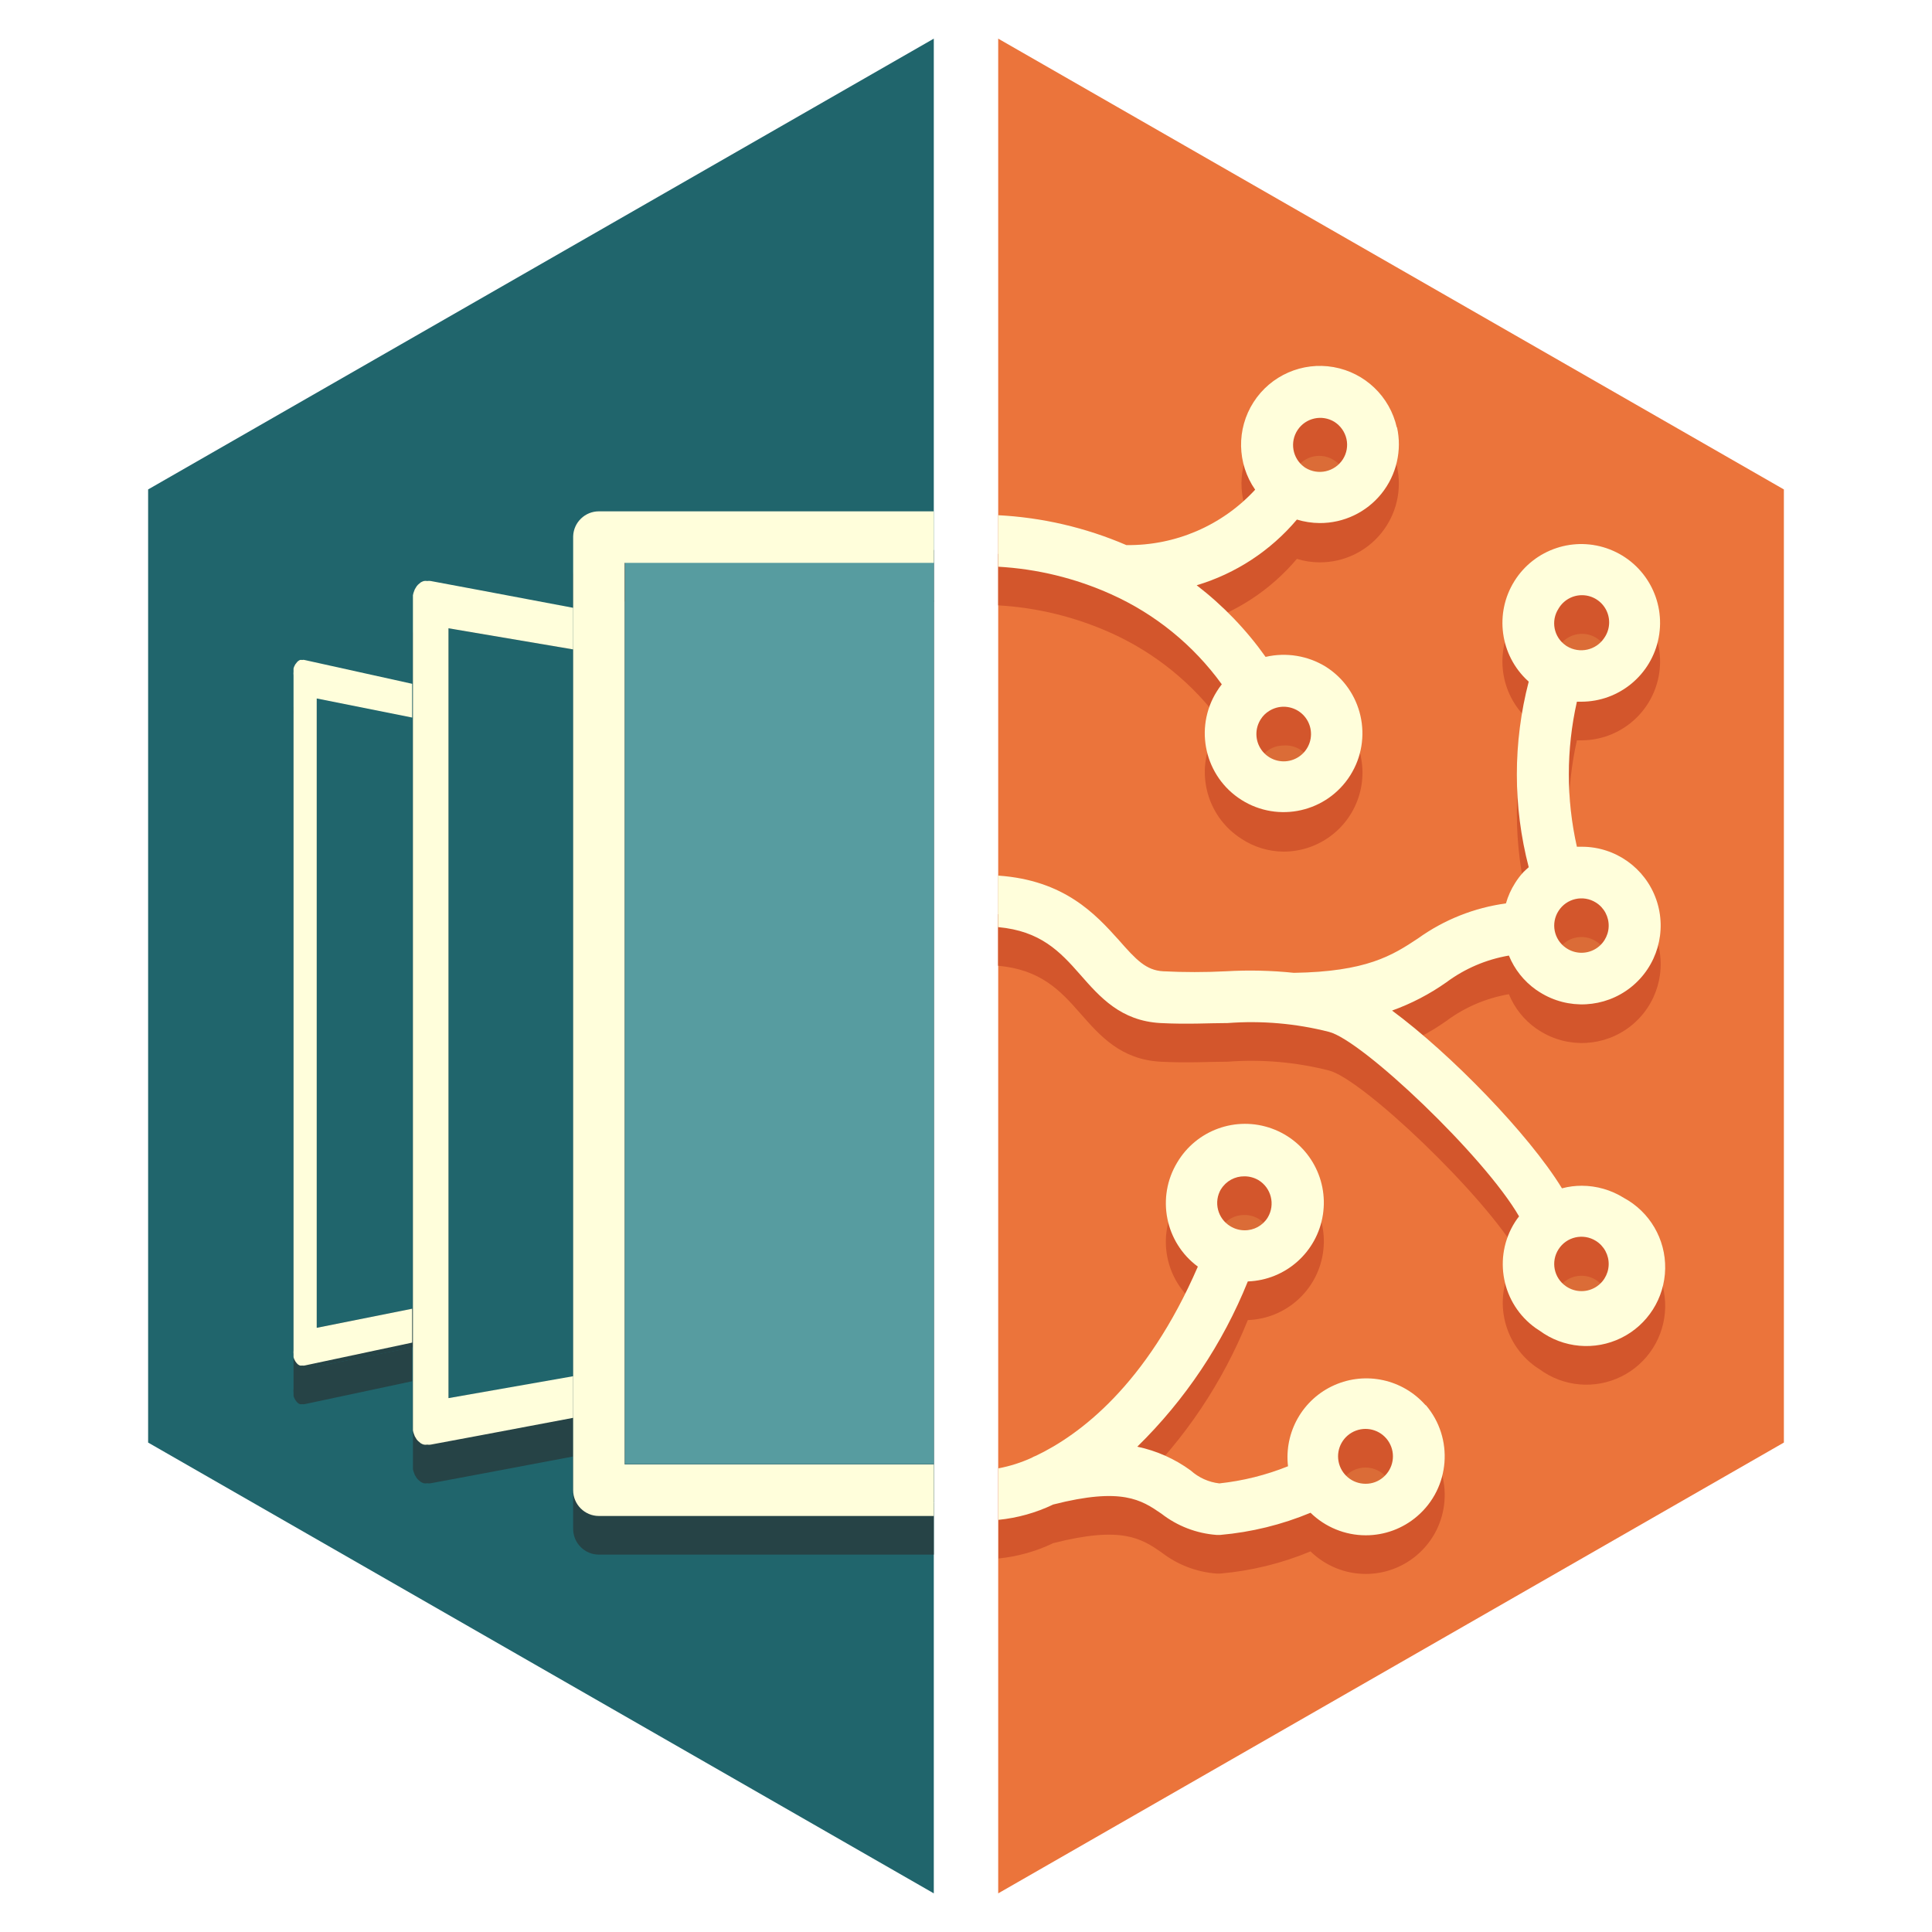
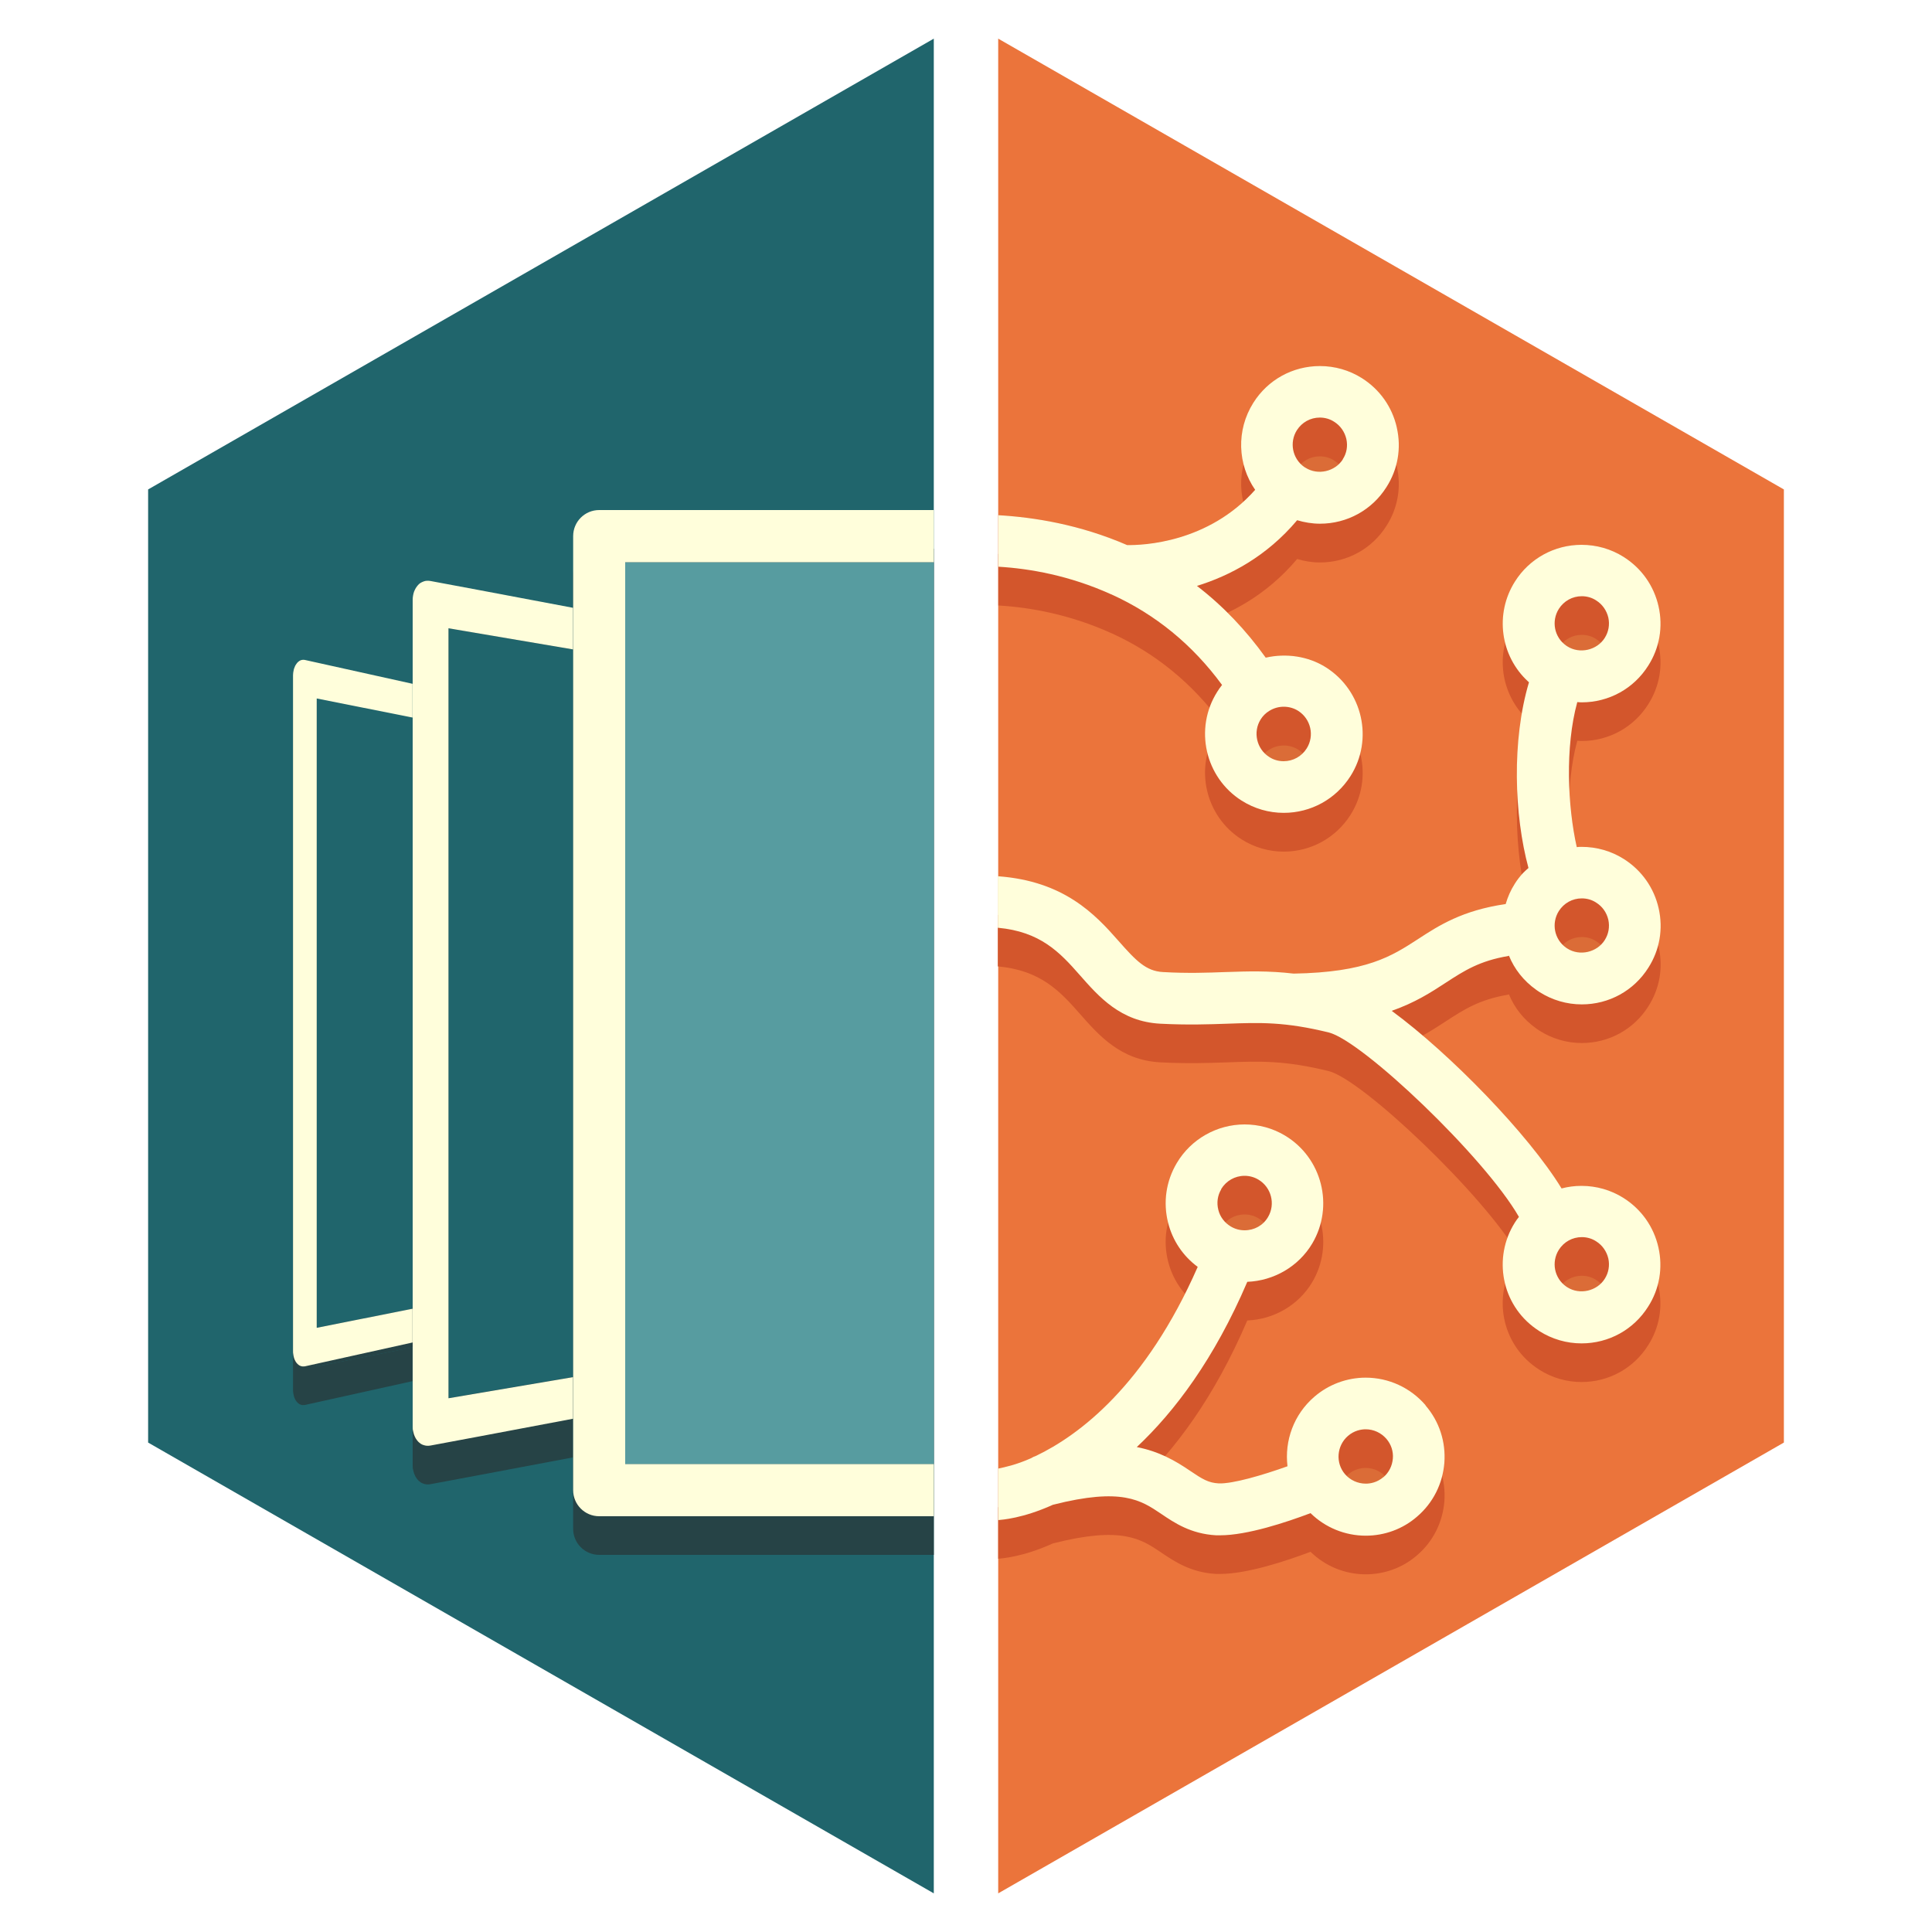
<svg xmlns="http://www.w3.org/2000/svg" viewBox="0 0 150 150">
  <defs>
-     <style>.cls-1{isolation:isolate;}.cls-2{fill:#eb743b;}.cls-3{fill:#20656c;}.cls-4{mix-blend-mode:multiply;opacity:0.07;}.cls-5{fill:#d3562c;}.cls-6{fill:#fffedb;}.cls-7{fill:#264346;}.cls-8{fill:#579ca0;}</style>
+     <style>.b{fill:#20656c;}.c{mix-blend-mode:multiply;opacity:.07;}.d{isolation:isolate;}.e{fill:#fffedb;}.f{fill:#264346;}.g{fill:#d3562c;}.h{fill:#579ca0;}.i{fill:#eb743b;}</style>
  </defs>
-   <g class="cls-1">
-     <g id="Layer_1" data-name="Layer 1">
-       <polygon class="cls-2" points="77.5 3 77.5 147 138.5 112 138.5 38 77.5 3" />
-       <polygon class="cls-3" points="72.5 3 11.5 38 11.5 112 72.5 147 72.5 3" />
-       <g class="cls-4">
-         <path d="M94.8,94.73a2.12,2.12,0,0,1,1.82-1,2.17,2.17,0,0,1,1.08.3,2.12,2.12,0,0,1,.73,2.9,2.11,2.11,0,0,1-2.9.73,2.12,2.12,0,0,1-.73-2.9Zm12.6,22.37a2.06,2.06,0,0,1-1.37.5,2.11,2.11,0,1,1,1.37-.5Z" />
-         <path d="M86.5,48.61l.21,0Z" />
-         <path d="M97.88,58.26a2,2,0,0,1,.67-.66,2.11,2.11,0,0,1,1.12-.32,2.12,2.12,0,1,1,0,4.23,2.12,2.12,0,0,1-1.78-3.25Zm6.38-20.19a2.14,2.14,0,0,1-2.91.65l-.1-.06a2.11,2.11,0,0,1,1.23-3.83,2,2,0,0,1,1.12.33,2.1,2.1,0,0,1,.66,2.91Z" />
-         <path d="M121,49.67a2.11,2.11,0,0,1,2.9-.66,2.11,2.11,0,1,1-2.25,3.57l-.09-.06A2.1,2.1,0,0,1,121,49.67Zm0,23.46a2.09,2.09,0,0,1,1.78-1,2,2,0,0,1,1.12.33,2.07,2.07,0,0,1,.94,1.33,2.1,2.1,0,0,1-.28,1.58,2.14,2.14,0,0,1-2.91.65l-.09-.06A2.1,2.1,0,0,1,121,73.13Zm0,26.3a2.11,2.11,0,1,1,3.56,2.26,2.15,2.15,0,0,1-2.91.66l-.09-.07A2.09,2.09,0,0,1,121,99.43Z" />
-         <path d="M110.68,109.1A6.12,6.12,0,0,0,100,113.84a20,20,0,0,1-5.33,1.33,4,4,0,0,1-2.22-1,10.78,10.78,0,0,0-4.15-1.85,37.66,37.66,0,0,0,8.58-12.83,6.12,6.12,0,1,0-5.48-9.24A6.12,6.12,0,0,0,93,98.34c-4,9.22-9.21,13.08-12.56,14.68a2,2,0,0,0-.36.17,11.22,11.22,0,0,1-2.56.81v4a12.69,12.69,0,0,0,4.25-1.19c5.34-1.36,6.84-.36,8.4.71a7.93,7.93,0,0,0,4.27,1.65h.31a23.61,23.61,0,0,0,7-1.72,6.14,6.14,0,0,0,4.28,1.75h0a6.11,6.11,0,0,0,4-1.48,6.13,6.13,0,0,0,.67-8.63ZM94.8,92.33a2.1,2.1,0,0,1,1.82-1,2.16,2.16,0,0,1,1.08.29,2.12,2.12,0,0,1,.73,2.9,2.08,2.08,0,0,1-1.81,1,2.12,2.12,0,0,1-1.09-.31,2.11,2.11,0,0,1-.73-2.89Zm12.6,22.36a2.07,2.07,0,0,1-1.37.51,2.13,2.13,0,1,1,1.37-.51Z" />
-         <path d="M86.5,46.21l.21,0Z" />
-         <path d="M108.45,33.2a6.12,6.12,0,1,0-11,4.82,13.36,13.36,0,0,1-10,4.3A28.93,28.93,0,0,0,77.5,40v4a24.75,24.75,0,0,1,8.75,2.13h0a21.46,21.46,0,0,1,8.61,7,5.22,5.22,0,0,0-.38.54,6.12,6.12,0,1,0,8.45-1.91,6.24,6.24,0,0,0-4.67-.76,26,26,0,0,0-5.35-5.56,16.29,16.29,0,0,0,7.78-5.1,6.28,6.28,0,0,0,1.77.27,6.12,6.12,0,0,0,6-7.46ZM97.88,55.85a2,2,0,0,1,.67-.66,2.11,2.11,0,0,1,1.12-.32,2.16,2.16,0,0,1,1.13.33,2.12,2.12,0,1,1-2.92.65Zm6.38-20.19a2.13,2.13,0,0,1-2.91.66l-.1-.07a2.11,2.11,0,0,1,2.35-3.5,2.14,2.14,0,0,1,.94,1.33A2.09,2.09,0,0,1,104.26,35.66Z" />
-         <path d="M117.15,74.19a6.05,6.05,0,0,0,2.1,2.65l.29.19a6.12,6.12,0,1,0,3.27-11.29h-.38a25.63,25.63,0,0,1,0-11.26l.34,0a6.12,6.12,0,1,0-4.15-1.62s0,0,.07.06a28.59,28.59,0,0,0,0,14.41c-.15.14-.3.26-.43.4a5.67,5.67,0,0,0-.63.83,6,6,0,0,0-.71,1.58,15.22,15.22,0,0,0-6.83,2.72c-2,1.33-4,2.58-9.63,2.67a32.82,32.82,0,0,0-5.29-.12,48.41,48.41,0,0,1-4.85,0c-1.34-.07-2.11-.89-3.46-2.43-1.8-2-4.22-4.65-9.37-5v4c3.29.3,4.8,1.89,6.36,3.67s3.17,3.61,6.25,3.78c2.12.11,3.76,0,5.21,0a24.43,24.43,0,0,1,7.86.68c2.6.65,12.09,9.68,14.77,14.33a4.25,4.25,0,0,0-.31.43,6.1,6.1,0,0,0,1.61,8.25l.29.19A6.12,6.12,0,1,0,126.07,93a6.18,6.18,0,0,0-3.26-.94,6,6,0,0,0-1.54.2c-2.56-4.19-8.66-10.46-13.19-13.8a17.66,17.66,0,0,0,4.21-2.19A11.33,11.33,0,0,1,117.15,74.19ZM121,47.26a2.11,2.11,0,1,1,3.56,2.26,2.14,2.14,0,0,1-2.91.65l-.09-.06A2.09,2.09,0,0,1,121,47.26Zm0,23.47a2.11,2.11,0,0,1,2.9-.66,2.11,2.11,0,1,1-2.25,3.57l-.09-.06A2.1,2.1,0,0,1,121,70.73ZM121,97a2.11,2.11,0,0,1,2.9-.66,2.11,2.11,0,1,1-2.25,3.57l-.09-.06A2.1,2.1,0,0,1,121,97Z" />
+   <g class="d">
+     <g id="a">
+       <g>
+         <polygon class="i" points="77.5 3 77.5 147 138.5 112 138.5 38 77.5 3" />
+         <polygon class="b" points="72.5 3 11.5 38 11.5 112 72.5 147 72.5 3" />
+         <g>
+           <g class="c">
+             <path d="M94.8,94.73c.39-.64,1.07-1.03,1.82-1.03,.38,0,.75,.1,1.08,.3,1,.6,1.33,1.9,.74,2.9-.38,.65-1.06,1.03-1.82,1.03-.38,0-.75-.1-1.08-.3-.48-.29-.83-.75-.96-1.29-.14-.55-.06-1.12,.23-1.6Zm12.6,22.36c-.49,.42-1.02,.51-1.37,.51-.62,0-1.21-.27-1.61-.73-.76-.88-.65-2.22,.23-2.98,.49-.42,1.02-.51,1.37-.51,.62,0,1.2,.27,1.61,.74,.37,.43,.55,.98,.5,1.54s-.3,1.07-.73,1.44Z" />
+             <path d="M86.5,48.61c.07,.02,.14,.03,.21,.05-.07-.01-.14-.03-.21-.05Z" />
+             <path d="M97.88,58.26c.17-.27,.39-.49,.67-.66,.34-.21,.72-.32,1.12-.32s.79,.11,1.12,.32c.99,.63,1.28,1.94,.66,2.92-.39,.62-1.06,.99-1.79,.99-.4,0-.79-.11-1.12-.33-.98-.62-1.28-1.94-.66-2.92Zm6.38-20.19c-.6,.95-1.94,1.27-2.91,.65l-.1-.06c-.91-.65-1.16-1.9-.56-2.85,.39-.61,1.05-.98,1.78-.98,.4,0,.79,.11,1.12,.33,.48,.3,.81,.78,.94,1.33,.12,.55,.03,1.11-.28,1.58Z" />
+             <path d="M121.03,49.67c.39-.61,1.05-.98,1.78-.98,.4,0,.79,.11,1.12,.33,.48,.3,.81,.78,.94,1.33,.12,.55,.02,1.11-.28,1.58-.6,.95-1.94,1.27-2.91,.65l-.09-.06c-.92-.65-1.16-1.9-.56-2.85Zm0,23.46c.39-.61,1.05-.98,1.78-.98,.4,0,.79,.11,1.12,.33,.48,.3,.81,.77,.94,1.33,.12,.55,.02,1.11-.28,1.58-.6,.95-1.94,1.27-2.91,.65l-.09-.06c-.92-.65-1.16-1.9-.56-2.85Zm0,26.3c.39-.61,1.05-.98,1.78-.98,.4,0,.79,.11,1.12,.33,.48,.3,.81,.78,.94,1.33,.12,.55,.02,1.11-.28,1.58-.6,.95-1.94,1.27-2.91,.65l-.09-.06c-.92-.65-1.16-1.9-.56-2.85Z" />
+             <path d="M110.68,109.1c-1.17-1.36-2.86-2.14-4.65-2.14-1.46,0-2.88,.53-3.98,1.48-1.61,1.38-2.33,3.43-2.09,5.4-1.95,.7-4.26,1.37-5.33,1.33-.82-.04-1.3-.35-2.22-.97-1.17-.8-2.42-1.51-4.15-1.85,2.94-2.76,6.01-6.83,8.58-12.83,2.06-.08,3.98-1.19,5.04-2.97,1.72-2.9,.77-6.66-2.12-8.39-.95-.57-2.03-.86-3.13-.86-2.15,0-4.16,1.14-5.26,2.99-.84,1.41-1.08,3.05-.68,4.64,.35,1.39,1.16,2.59,2.3,3.43-4.05,9.22-9.22,13.08-12.57,14.68-.13,.04-.25,.1-.36,.17-1.19,.53-2.05,.7-2.56,.81v4c.28-.03,1.88-.12,4.25-1.19,5.35-1.36,6.84-.35,8.41,.71,1.02,.69,2.29,1.55,4.26,1.66,.1,0,.2,0,.31,0,2.11,0,5.17-1.02,7.02-1.72,1.14,1.12,2.68,1.75,4.29,1.75h0c1.46,0,2.88-.52,3.98-1.48,1.24-1.06,1.99-2.55,2.12-4.18,.12-1.63-.39-3.21-1.46-4.45Zm-15.87-16.78c.39-.64,1.07-1.03,1.82-1.03,.38,0,.75,.1,1.08,.3,1,.6,1.33,1.9,.74,2.9-.38,.65-1.06,1.03-1.82,1.03-.38,0-.75-.1-1.08-.3-.48-.29-.83-.75-.96-1.29-.14-.55-.06-1.12,.23-1.6Zm12.6,22.36c-.49,.42-1.02,.51-1.37,.51-.62,0-1.21-.27-1.61-.73-.76-.88-.65-2.22,.23-2.98,.49-.42,1.02-.51,1.37-.51,.62,0,1.2,.27,1.61,.74,.37,.43,.55,.98,.5,1.54s-.3,1.07-.73,1.44Z" />
+             <path d="M86.5,46.21c.07,.02,.14,.03,.21,.05-.07-.01-.14-.03-.21-.05Z" />
+             <path d="M108.45,33.2c-.36-1.6-1.32-2.96-2.71-3.84-.98-.62-2.11-.94-3.26-.94-2.12,0-4.05,1.07-5.17,2.85-1.35,2.14-1.22,4.8,.14,6.76-3.65,4.12-8.71,4.31-9.94,4.29-3.69-1.6-7.23-2.16-10-2.32v4c2.44,.14,5.55,.69,8.75,2.14,0,0,0,0,.01,0,3.45,1.56,6.33,3.93,8.61,7.04-.14,.17-.26,.35-.38,.54-1.8,2.85-.94,6.64,1.9,8.44,.98,.62,2.11,.95,3.27,.95,2.11,0,4.05-1.07,5.18-2.85,1.81-2.85,.95-6.64-1.91-8.45-1.38-.87-3.09-1.11-4.67-.75-1.54-2.15-3.32-4.02-5.34-5.57,2.52-.78,5.4-2.27,7.78-5.1,.57,.17,1.17,.27,1.77,.27,2.12,0,4.05-1.07,5.17-2.85,.88-1.38,1.16-3.01,.8-4.6Zm-10.57,22.65c.17-.27,.39-.49,.67-.66,.34-.21,.72-.32,1.12-.32s.79,.11,1.12,.32c.99,.63,1.28,1.94,.66,2.92-.39,.62-1.06,.99-1.79,.99-.4,0-.79-.11-1.12-.33-.98-.62-1.28-1.94-.66-2.92Zm6.38-20.19c-.6,.95-1.94,1.27-2.91,.65l-.1-.06c-.91-.65-1.16-1.9-.56-2.85,.39-.61,1.05-.98,1.78-.98,.4,0,.79,.11,1.12,.33,.48,.3,.81,.78,.94,1.33,.12,.55,.03,1.11-.28,1.58Z" />
+             <path d="M117.15,74.19c.42,1.04,1.14,1.96,2.11,2.65,.07,.05,.15,.11,.28,.19,.98,.62,2.11,.95,3.27,.95,2.12,0,4.05-1.07,5.17-2.85,.88-1.38,1.16-3.01,.8-4.6-.36-1.6-1.32-2.96-2.71-3.84-.98-.62-2.11-.94-3.27-.94-.12,0-.25,0-.38,.02-.71-3.16-.92-7.77,.04-11.26,.11,.01,.22,.02,.34,.02,2.12,0,4.05-1.07,5.17-2.85,.88-1.38,1.16-3.01,.8-4.6-.36-1.6-1.32-2.96-2.71-3.84-.98-.62-2.11-.94-3.27-.94-2.11,0-4.05,1.07-5.17,2.85-1.6,2.53-1.12,5.8,1.02,7.76,.02,.02,.05,.04,.07,.06-1.35,4.52-1.15,10.32-.04,14.42-.14,.13-.29,.25-.43,.4-.23,.25-.45,.53-.63,.82-.32,.5-.55,1.03-.71,1.58-3.37,.49-5.2,1.67-6.82,2.73-2.04,1.32-3.96,2.57-9.64,2.67-1.96-.23-3.55-.18-5.29-.12-1.43,.05-2.91,.11-4.85,0-1.33-.07-2.1-.88-3.46-2.42-1.8-2.05-4.22-4.65-9.37-5.02v4c3.29,.3,4.8,1.89,6.36,3.67,1.49,1.69,3.17,3.62,6.26,3.78,2.12,.11,3.76,.05,5.21,0,2.49-.09,4.45-.16,7.86,.68,2.61,.64,12.1,9.67,14.77,14.32-.11,.14-.22,.28-.31,.43-1.74,2.75-1.03,6.38,1.62,8.25,.07,.05,.15,.1,.28,.19,.98,.62,2.11,.95,3.27,.95,2.12,0,4.05-1.07,5.17-2.85,.88-1.37,1.16-3.01,.8-4.6-.36-1.6-1.32-2.96-2.71-3.84-.98-.62-2.11-.94-3.27-.94-.53,0-1.05,.07-1.54,.2-2.56-4.19-8.65-10.46-13.19-13.79,1.81-.63,3.05-1.43,4.21-2.19,1.43-.93,2.61-1.69,4.86-2.07Zm3.88-26.92c.39-.61,1.05-.98,1.78-.98,.4,0,.79,.11,1.12,.33,.48,.3,.81,.78,.94,1.33,.12,.55,.02,1.11-.28,1.58-.6,.95-1.94,1.27-2.91,.65l-.09-.06c-.92-.65-1.16-1.9-.56-2.85Zm0,23.46c.39-.61,1.05-.98,1.78-.98,.4,0,.79,.11,1.12,.33,.48,.3,.81,.77,.94,1.33,.12,.55,.02,1.11-.28,1.58-.6,.95-1.94,1.27-2.91,.65l-.09-.06c-.92-.65-1.16-1.9-.56-2.85Zm0,26.3c.39-.61,1.05-.98,1.78-.98,.4,0,.79,.11,1.12,.33,.48,.3,.81,.78,.94,1.33,.12,.55,.02,1.11-.28,1.58-.6,.95-1.94,1.27-2.91,.65l-.09-.06c-.92-.65-1.16-1.9-.56-2.85Z" />
+           </g>
+           <g>
+             <g>
+               <path class="g" d="M110.68,112.1c-1.17-1.36-2.86-2.14-4.65-2.14-1.46,0-2.88,.53-3.98,1.48-1.61,1.38-2.33,3.43-2.09,5.4-1.95,.7-4.26,1.37-5.33,1.33-.82-.04-1.3-.35-2.22-.97-1.17-.8-2.42-1.51-4.15-1.85,2.94-2.76,6.01-6.83,8.58-12.83,2.06-.08,3.98-1.19,5.04-2.97,1.72-2.9,.77-6.66-2.12-8.39-.95-.57-2.03-.86-3.13-.86-2.15,0-4.16,1.14-5.26,2.99-.84,1.41-1.08,3.05-.68,4.64,.35,1.39,1.16,2.59,2.3,3.43-4.05,9.22-9.22,13.08-12.57,14.68-.13,.04-.25,.1-.36,.17-1.19,.53-2.05,.7-2.56,.81v4c.28-.03,1.88-.12,4.25-1.19,5.35-1.36,6.84-.35,8.41,.71,1.02,.69,2.29,1.55,4.26,1.66,.1,0,.2,0,.31,0,2.11,0,5.17-1.02,7.02-1.72,1.14,1.12,2.68,1.75,4.29,1.75h0c1.46,0,2.88-.52,3.98-1.48,1.24-1.06,1.99-2.55,2.12-4.18,.12-1.63-.39-3.21-1.46-4.45Zm-15.87-16.78c.39-.64,1.07-1.03,1.82-1.03,.38,0,.75,.1,1.08,.3,1,.6,1.33,1.9,.74,2.9-.38,.65-1.06,1.03-1.82,1.03-.38,0-.75-.1-1.08-.3-.48-.29-.83-.75-.96-1.29-.14-.55-.06-1.12,.23-1.6Zm12.6,22.36c-.49,.42-1.02,.51-1.37,.51-.62,0-1.21-.27-1.61-.73-.76-.88-.65-2.22,.23-2.98,.49-.42,1.02-.51,1.37-.51,.62,0,1.2,.27,1.61,.74,.37,.43,.55,.98,.5,1.54s-.3,1.07-.73,1.44Z" />
+               <path d="M86.5,48.61c.07,.02,.14,.03,.21,.05-.07-.01-.14-.03-.21-.05Z" />
+               <path class="g" d="M108.45,36.21c-.36-1.6-1.32-2.96-2.71-3.84-.98-.62-2.11-.94-3.26-.94-2.12,0-4.05,1.07-5.17,2.85-1.35,2.14-1.22,4.8,.14,6.76-3.65,4.12-8.71,4.31-9.94,4.29-3.69-1.6-7.23-2.16-10-2.32v4c2.44,.14,5.55,.69,8.75,2.14,0,0,0,0,.01,0,3.45,1.56,6.33,3.93,8.61,7.04-.14,.17-.26,.35-.38,.54-1.8,2.85-.94,6.64,1.9,8.44,.98,.62,2.11,.95,3.27,.95,2.11,0,4.05-1.07,5.18-2.85,1.81-2.85,.95-6.64-1.91-8.45-1.38-.87-3.09-1.11-4.67-.75-1.54-2.15-3.32-4.02-5.34-5.57,2.52-.78,5.4-2.27,7.78-5.1,.57,.17,1.17,.27,1.77,.27,2.12,0,4.05-1.07,5.17-2.85,.88-1.38,1.16-3.01,.8-4.6Zm-10.57,22.65c.17-.27,.39-.49,.67-.66,.34-.21,.72-.32,1.12-.32s.79,.11,1.12,.32c.99,.63,1.28,1.94,.66,2.92-.39,.62-1.06,.99-1.79,.99-.4,0-.79-.11-1.12-.33-.98-.62-1.28-1.94-.66-2.92Zm6.38-20.19c-.6,.95-1.94,1.27-2.91,.65l-.1-.06c-.91-.65-1.16-1.9-.56-2.85,.39-.61,1.05-.98,1.78-.98,.4,0,.79,.11,1.12,.33,.48,.3,.81,.78,.94,1.33,.12,.55,.03,1.11-.28,1.58Z" />
+               <path class="g" d="M117.15,77.19c.42,1.04,1.14,1.96,2.11,2.65,.07,.05,.15,.11,.28,.19,.98,.62,2.11,.95,3.27,.95,2.12,0,4.05-1.07,5.17-2.85,.88-1.38,1.16-3.01,.8-4.6-.36-1.6-1.32-2.96-2.71-3.84-.98-.62-2.11-.94-3.27-.94-.12,0-.25,0-.38,.02-.71-3.16-.92-7.77,.04-11.26,.11,.01,.22,.02,.34,.02,2.12,0,4.05-1.07,5.17-2.85,.88-1.38,1.16-3.01,.8-4.6-.36-1.6-1.32-2.96-2.71-3.84-.98-.62-2.11-.94-3.27-.94-2.11,0-4.05,1.07-5.17,2.85-1.6,2.53-1.12,5.8,1.02,7.76,.02,.02,.05,.04,.07,.06-1.35,4.52-1.15,10.32-.04,14.42-.14,.13-.29,.25-.43,.4-.23,.25-.45,.53-.63,.82-.32,.5-.55,1.03-.71,1.58-3.37,.49-5.2,1.67-6.82,2.73-2.04,1.32-3.96,2.57-9.64,2.67-1.96-.23-3.55-.18-5.29-.12-1.43,.05-2.91,.11-4.85,0-1.33-.07-2.1-.88-3.46-2.42-1.8-2.05-4.22-4.65-9.37-5.02v4c3.29,.3,4.8,1.89,6.36,3.67,1.49,1.69,3.17,3.62,6.26,3.78,2.12,.11,3.76,.05,5.21,0,2.49-.09,4.45-.16,7.86,.68,2.61,.64,12.1,9.67,14.77,14.32-.11,.14-.22,.28-.31,.43-1.74,2.75-1.03,6.38,1.62,8.25,.07,.05,.15,.1,.28,.19,.98,.62,2.11,.95,3.27,.95,2.12,0,4.05-1.07,5.17-2.85,.88-1.37,1.16-3.01,.8-4.6-.36-1.6-1.32-2.96-2.71-3.84-.98-.62-2.11-.94-3.27-.94-.53,0-1.05,.07-1.54,.2-2.56-4.19-8.65-10.46-13.19-13.79,1.81-.63,3.05-1.43,4.21-2.19,1.43-.93,2.61-1.69,4.86-2.07Zm3.88-26.92c.39-.61,1.05-.98,1.78-.98,.4,0,.79,.11,1.12,.33,.48,.3,.81,.78,.94,1.33,.12,.55,.02,1.11-.28,1.58-.6,.95-1.94,1.27-2.91,.65l-.09-.06c-.92-.65-1.16-1.9-.56-2.85Zm0,23.46c.39-.61,1.05-.98,1.78-.98,.4,0,.79,.11,1.12,.33,.48,.3,.81,.77,.94,1.33,.12,.55,.02,1.11-.28,1.58-.6,.95-1.94,1.27-2.91,.65l-.09-.06c-.92-.65-1.16-1.9-.56-2.85Zm0,26.3c.39-.61,1.05-.98,1.78-.98,.4,0,.79,.11,1.12,.33,.48,.3,.81,.78,.94,1.33,.12,.55,.02,1.11-.28,1.58-.6,.95-1.94,1.27-2.91,.65l-.09-.06c-.92-.65-1.16-1.9-.56-2.85Z" />
+             </g>
+             <g>
+               <path class="e" d="M110.68,109.1c-1.17-1.36-2.86-2.14-4.65-2.14-1.46,0-2.88,.53-3.98,1.48-1.61,1.38-2.33,3.43-2.09,5.4-1.95,.7-4.26,1.37-5.33,1.33-.82-.04-1.3-.35-2.22-.97-1.17-.8-2.42-1.51-4.15-1.85,2.94-2.76,6.01-6.83,8.58-12.83,2.06-.08,3.98-1.19,5.04-2.97,1.72-2.9,.77-6.66-2.12-8.39-.95-.57-2.03-.86-3.13-.86-2.15,0-4.16,1.14-5.26,2.99-.84,1.41-1.08,3.05-.68,4.64,.35,1.39,1.16,2.59,2.3,3.43-4.05,9.22-9.22,13.08-12.57,14.68-.13,.04-.25,.1-.36,.17-1.19,.53-2.05,.7-2.56,.81v4c.28-.03,1.88-.12,4.25-1.19,5.35-1.36,6.84-.35,8.41,.71,1.02,.69,2.29,1.55,4.26,1.66,.1,0,.2,0,.31,0,2.11,0,5.17-1.02,7.02-1.72,1.14,1.12,2.68,1.75,4.29,1.75h0c1.46,0,2.88-.52,3.98-1.48,1.24-1.06,1.99-2.55,2.12-4.18,.12-1.63-.39-3.21-1.46-4.45Zm-15.87-16.78c.39-.64,1.07-1.03,1.82-1.03,.38,0,.75,.1,1.08,.3,1,.6,1.33,1.9,.74,2.9-.38,.65-1.06,1.03-1.82,1.03-.38,0-.75-.1-1.08-.3-.48-.29-.83-.75-.96-1.29-.14-.55-.06-1.12,.23-1.6Zm12.6,22.36c-.49,.42-1.02,.51-1.37,.51-.62,0-1.21-.27-1.61-.73-.76-.88-.65-2.22,.23-2.98,.49-.42,1.02-.51,1.37-.51,.62,0,1.2,.27,1.61,.74,.37,.43,.55,.98,.5,1.54s-.3,1.07-.73,1.44Z" />
+               <path class="e" d="M86.5,46.21c.07,.02,.14,.03,.21,.05-.07-.01-.14-.03-.21-.05Z" />
+               <path class="e" d="M108.45,33.2c-.36-1.6-1.32-2.96-2.71-3.84-.98-.62-2.11-.94-3.26-.94-2.12,0-4.05,1.07-5.17,2.85-1.35,2.14-1.22,4.8,.14,6.76-3.65,4.12-8.71,4.31-9.94,4.29-3.69-1.6-7.23-2.16-10-2.32v4c2.44,.14,5.55,.69,8.75,2.14,0,0,0,0,.01,0,3.45,1.56,6.33,3.93,8.61,7.04-.14,.17-.26,.35-.38,.54-1.8,2.85-.94,6.64,1.9,8.44,.98,.62,2.11,.95,3.27,.95,2.11,0,4.05-1.07,5.18-2.85,1.81-2.85,.95-6.64-1.91-8.45-1.38-.87-3.09-1.11-4.67-.75-1.54-2.15-3.32-4.02-5.34-5.57,2.52-.78,5.4-2.27,7.78-5.1,.57,.17,1.17,.27,1.77,.27,2.12,0,4.05-1.07,5.17-2.85,.88-1.38,1.16-3.01,.8-4.6Zm-10.57,22.65c.17-.27,.39-.49,.67-.66,.34-.21,.72-.32,1.12-.32s.79,.11,1.12,.32c.99,.63,1.28,1.94,.66,2.92-.39,.62-1.06,.99-1.79,.99-.4,0-.79-.11-1.12-.33-.98-.62-1.28-1.94-.66-2.92Zm6.38-20.19c-.6,.95-1.94,1.27-2.91,.65l-.1-.06c-.91-.65-1.16-1.9-.56-2.85,.39-.61,1.05-.98,1.78-.98,.4,0,.79,.11,1.12,.33,.48,.3,.81,.78,.94,1.33,.12,.55,.03,1.11-.28,1.58Z" />
+               <path class="e" d="M117.15,74.19c.42,1.04,1.14,1.96,2.11,2.65,.07,.05,.15,.11,.28,.19,.98,.62,2.11,.95,3.27,.95,2.12,0,4.05-1.07,5.17-2.85,.88-1.38,1.16-3.01,.8-4.6-.36-1.6-1.32-2.96-2.71-3.84-.98-.62-2.11-.94-3.27-.94-.12,0-.25,0-.38,.02-.71-3.16-.92-7.77,.04-11.26,.11,.01,.22,.02,.34,.02,2.12,0,4.05-1.07,5.17-2.85,.88-1.38,1.16-3.01,.8-4.6-.36-1.6-1.32-2.96-2.71-3.84-.98-.62-2.11-.94-3.27-.94-2.11,0-4.05,1.07-5.17,2.85-1.6,2.53-1.12,5.8,1.02,7.76,.02,.02,.05,.04,.07,.06-1.35,4.52-1.15,10.32-.04,14.42-.14,.13-.29,.25-.43,.4-.23,.25-.45,.53-.63,.82-.32,.5-.55,1.03-.71,1.58-3.37,.49-5.2,1.67-6.82,2.73-2.04,1.32-3.96,2.57-9.64,2.67-1.96-.23-3.55-.18-5.29-.12-1.43,.05-2.91,.11-4.85,0-1.33-.07-2.1-.88-3.46-2.42-1.8-2.05-4.22-4.65-9.37-5.02v4c3.29,.3,4.8,1.89,6.36,3.67,1.49,1.69,3.17,3.62,6.26,3.78,2.12,.11,3.76,.05,5.21,0,2.49-.09,4.45-.16,7.86,.68,2.61,.64,12.1,9.67,14.77,14.32-.11,.14-.22,.28-.31,.43-1.74,2.75-1.03,6.38,1.62,8.25,.07,.05,.15,.1,.28,.19,.98,.62,2.11,.95,3.27,.95,2.12,0,4.05-1.07,5.17-2.85,.88-1.37,1.16-3.01,.8-4.6-.36-1.6-1.32-2.96-2.71-3.84-.98-.62-2.11-.94-3.27-.94-.53,0-1.05,.07-1.54,.2-2.56-4.19-8.65-10.46-13.19-13.79,1.81-.63,3.05-1.43,4.21-2.19,1.43-.93,2.61-1.69,4.86-2.07Zm3.88-26.92c.39-.61,1.05-.98,1.78-.98,.4,0,.79,.11,1.12,.33,.48,.3,.81,.78,.94,1.33,.12,.55,.02,1.11-.28,1.58-.6,.95-1.94,1.27-2.91,.65l-.09-.06c-.92-.65-1.16-1.9-.56-2.85Zm0,23.46c.39-.61,1.05-.98,1.78-.98,.4,0,.79,.11,1.12,.33,.48,.3,.81,.77,.94,1.33,.12,.55,.02,1.11-.28,1.58-.6,.95-1.94,1.27-2.91,.65l-.09-.06c-.92-.65-1.16-1.9-.56-2.85Zm0,26.3c.39-.61,1.05-.98,1.78-.98,.4,0,.79,.11,1.12,.33,.48,.3,.81,.78,.94,1.33,.12,.55,.02,1.11-.28,1.58-.6,.95-1.94,1.27-2.91,.65l-.09-.06c-.92-.65-1.16-1.9-.56-2.85Z" />
+             </g>
+           </g>
+         </g>
+         <g>
+           <g>
+             <polygon class="f" points="24.59 106.09 32.04 104.61 32.04 58.71 24.59 57.23 24.59 106.09" />
+             <path class="f" d="M24.59,106.09V57.23l7.44,1.48v-2.62l-8.35-1.85c-.06-.01-.12-.02-.18-.01-.06,0-.12,.02-.17,.04-.05,.02-.11,.06-.16,.1-.05,.04-.1,.09-.14,.15-.04,.05-.08,.12-.12,.19-.03,.07-.06,.14-.09,.23-.02,.08-.04,.17-.05,.25-.01,.09-.02,.18-.02,.27v52.42c0,.09,0,.18,.02,.27,.01,.09,.03,.17,.05,.25,.02,.08,.05,.16,.09,.23,.03,.07,.07,.13,.12,.19,.04,.05,.09,.1,.14,.14,.05,.04,.1,.07,.16,.09,.06,.02,.11,.04,.17,.04,.06,0,.12,0,.18-.01l8.35-1.85v-2.62l-7.44,1.48Z" />
+             <polygon class="f" points="34.82 111.55 44.5 109.91 44.5 53.42 34.82 51.78 34.82 111.55" />
+             <path class="f" d="M34.82,111.55V51.78l9.67,1.64v-3.23l-7.26-1.37-3.8-.71c-.09-.02-.18-.02-.27-.02-.09,0-.18,.02-.26,.05-.08,.03-.17,.07-.24,.11-.08,.05-.15,.11-.21,.18s-.12,.15-.17,.23c-.05,.08-.09,.18-.13,.27-.04,.1-.06,.2-.08,.31-.02,.11-.03,.22-.03,.33V113.76c0,.11,0,.23,.03,.33,.02,.11,.05,.21,.08,.31,.04,.1,.08,.19,.13,.28,.05,.08,.11,.16,.17,.23,.07,.07,.14,.13,.21,.18,.08,.05,.16,.09,.24,.11,.08,.03,.17,.04,.26,.05,.09,0,.18,0,.27-.02l3.8-.71,7.26-1.37v-3.23l-9.67,1.64Z" />
+             <rect class="f" x="48.54" y="46.65" width="23.96" height="70.03" />
+             <path class="f" d="M44.5,44.63V118.7c0,1.12,.91,2.02,2.02,2.02h25.98v-4.05h-23.96V46.65h23.96v-4.05h-25.98c-1.12,0-2.02,.91-2.02,2.02Z" />
+           </g>
+           <g>
+             <polygon class="b" points="24.59 103.09 32.04 101.61 32.04 55.71 24.59 54.23 24.59 103.09" />
+             <path class="e" d="M24.59,103.09V54.23l7.44,1.48v-2.62l-8.35-1.85c-.06-.01-.12-.02-.18-.01-.06,0-.12,.02-.17,.04-.05,.02-.11,.06-.16,.1-.05,.04-.1,.09-.14,.15-.04,.05-.08,.12-.12,.19-.03,.07-.06,.14-.09,.23-.02,.08-.04,.17-.05,.25-.01,.09-.02,.18-.02,.27v52.42c0,.09,0,.18,.02,.27,.01,.09,.03,.17,.05,.25,.02,.08,.05,.16,.09,.23,.03,.07,.07,.13,.12,.19,.04,.05,.09,.1,.14,.14,.05,.04,.1,.07,.16,.09,.06,.02,.11,.04,.17,.04,.06,0,.12,0,.18-.01l8.35-1.85v-2.62l-7.44,1.48Z" />
+             <polygon class="b" points="34.82 108.55 44.5 106.91 44.5 50.42 34.82 48.78 34.82 108.55" />
+             <path class="e" d="M34.82,108.55V48.78l9.67,1.64v-3.23l-7.26-1.37-3.8-.71c-.09-.02-.18-.02-.27-.02-.09,0-.18,.02-.26,.05-.08,.03-.17,.07-.24,.11-.08,.05-.15,.11-.21,.18s-.12,.15-.17,.23c-.05,.08-.09,.18-.13,.27-.04,.1-.06,.2-.08,.31-.02,.11-.03,.22-.03,.33V110.76c0,.11,0,.23,.03,.33,.02,.11,.05,.21,.08,.31,.04,.1,.08,.19,.13,.28,.05,.08,.11,.16,.17,.23,.07,.07,.14,.13,.21,.18,.08,.05,.16,.09,.24,.11,.08,.03,.17,.04,.26,.05,.09,0,.18,0,.27-.02l3.8-.71,7.26-1.37v-3.23l-9.67,1.64Z" />
+             <rect class="h" x="48.54" y="43.65" width="23.96" height="70.03" />
+             <path class="e" d="M44.5,41.63V115.7c0,1.12,.91,2.02,2.02,2.02h25.98v-4.05h-23.96V43.65h23.96v-4.05h-25.98c-1.12,0-2.02,.91-2.02,2.02Z" />
+           </g>
+         </g>
      </g>
-       <path class="cls-5" d="M110.68,112.1A6.12,6.12,0,0,0,100,116.84a20,20,0,0,1-5.33,1.33,4,4,0,0,1-2.22-1,10.78,10.78,0,0,0-4.15-1.85,37.66,37.66,0,0,0,8.58-12.83,6.12,6.12,0,1,0-5.48-9.24A6.12,6.12,0,0,0,93,101.34c-4,9.22-9.21,13.08-12.56,14.68a2,2,0,0,0-.36.17,11.22,11.22,0,0,1-2.56.81v4a12.69,12.69,0,0,0,4.25-1.19c5.34-1.36,6.84-.36,8.4.71a7.93,7.93,0,0,0,4.27,1.65h.31a23.61,23.61,0,0,0,7-1.72,6.14,6.14,0,0,0,4.28,1.75h0a6.11,6.11,0,0,0,4-1.48,6.13,6.13,0,0,0,.67-8.63ZM94.8,95.33a2.1,2.1,0,0,1,1.82-1,2.16,2.16,0,0,1,1.08.29,2.12,2.12,0,0,1,.73,2.9,2.08,2.08,0,0,1-1.81,1,2.12,2.12,0,0,1-1.09-.31,2.11,2.11,0,0,1-.73-2.89Zm12.6,22.36a2.07,2.07,0,0,1-1.37.51,2.13,2.13,0,1,1,1.37-.51Z" />
-       <path d="M86.5,48.61l.21,0Z" />
-       <path class="cls-5" d="M108.45,36.21a6.12,6.12,0,0,0-2.71-3.85,6.18,6.18,0,0,0-3.26-.94,6.12,6.12,0,0,0-5,9.61,13.38,13.38,0,0,1-10,4.29A29.39,29.39,0,0,0,77.5,43v4a24.79,24.79,0,0,1,8.75,2.14h0a21.54,21.54,0,0,1,8.61,7,5.22,5.22,0,0,0-.38.54,6.14,6.14,0,0,0,1.9,8.44,6,6,0,0,0,3.27,1,6.13,6.13,0,0,0,3.28-11.31,6.23,6.23,0,0,0-4.67-.75,25.77,25.77,0,0,0-5.35-5.57,16.29,16.29,0,0,0,7.78-5.1,5.94,5.94,0,0,0,1.77.27,6.12,6.12,0,0,0,6-7.45ZM97.88,58.86a2.14,2.14,0,0,1,.67-.67,2.2,2.2,0,0,1,1.12-.31,2.12,2.12,0,1,1,0,4.23,2.12,2.12,0,0,1-1.78-3.25Zm6.38-20.19a2.14,2.14,0,0,1-2.91.65l-.1-.06a2.11,2.11,0,0,1,2.35-3.51,2.16,2.16,0,0,1,.94,1.33A2.12,2.12,0,0,1,104.26,38.67Z" />
-       <path class="cls-5" d="M117.15,77.19a6.05,6.05,0,0,0,2.1,2.65l.29.19a6.12,6.12,0,1,0,3.27-11.29h-.38a25.63,25.63,0,0,1,0-11.26l.34,0a6.12,6.12,0,1,0-4.15-1.62s0,0,.07.06a28.59,28.59,0,0,0,0,14.41c-.15.14-.3.26-.43.4a5.67,5.67,0,0,0-.63.83,6,6,0,0,0-.71,1.58,15.22,15.22,0,0,0-6.83,2.72c-2,1.33-4,2.58-9.63,2.67a32.82,32.82,0,0,0-5.29-.12,48.41,48.41,0,0,1-4.85,0c-1.34-.07-2.11-.89-3.46-2.43-1.8-2-4.22-4.65-9.37-5v4c3.29.3,4.8,1.89,6.36,3.67s3.17,3.61,6.25,3.78c2.12.11,3.76,0,5.21,0a24.43,24.43,0,0,1,7.86.68c2.6.65,12.09,9.68,14.77,14.33a4.25,4.25,0,0,0-.31.43,6.1,6.1,0,0,0,1.61,8.25l.29.19A6.12,6.12,0,1,0,126.07,96a6.18,6.18,0,0,0-3.26-.94,6,6,0,0,0-1.54.2c-2.56-4.19-8.66-10.46-13.19-13.8a17.66,17.66,0,0,0,4.21-2.19A11.33,11.33,0,0,1,117.15,77.19ZM121,50.26a2.11,2.11,0,1,1,3.56,2.26,2.14,2.14,0,0,1-2.91.65l-.09-.06A2.09,2.09,0,0,1,121,50.26Zm0,23.47a2.11,2.11,0,0,1,2.9-.66,2.11,2.11,0,1,1-2.25,3.57l-.09-.06A2.1,2.1,0,0,1,121,73.73Zm0,26.3a2.11,2.11,0,0,1,2.9-.66,2.11,2.11,0,1,1-2.25,3.57l-.09-.06A2.1,2.1,0,0,1,121,100Z" />
-       <path class="cls-6" d="M110.68,109.1A6.12,6.12,0,0,0,100,113.84a20,20,0,0,1-5.33,1.33,4,4,0,0,1-2.22-1,10.78,10.78,0,0,0-4.15-1.85,37.66,37.66,0,0,0,8.58-12.83,6.12,6.12,0,1,0-5.48-9.24A6.12,6.12,0,0,0,93,98.34c-4,9.22-9.21,13.08-12.56,14.68a2,2,0,0,0-.36.17,11.22,11.22,0,0,1-2.56.81v4a12.69,12.69,0,0,0,4.25-1.19c5.34-1.36,6.84-.36,8.4.71a7.93,7.93,0,0,0,4.27,1.65h.31a23.61,23.61,0,0,0,7-1.72,6.14,6.14,0,0,0,4.28,1.75h0a6.11,6.11,0,0,0,4-1.48,6.13,6.13,0,0,0,.67-8.63ZM94.8,92.33a2.1,2.1,0,0,1,1.82-1,2.16,2.16,0,0,1,1.08.29,2.12,2.12,0,0,1,.73,2.9,2.08,2.08,0,0,1-1.81,1,2.12,2.12,0,0,1-1.09-.31,2.11,2.11,0,0,1-.73-2.89Zm12.6,22.36a2.07,2.07,0,0,1-1.37.51,2.13,2.13,0,1,1,1.37-.51Z" />
-       <path class="cls-6" d="M86.5,46.21l.21,0Z" />
-       <path class="cls-6" d="M108.45,33.2a6.12,6.12,0,1,0-11,4.82,13.36,13.36,0,0,1-10,4.3A28.93,28.93,0,0,0,77.5,40v4a24.75,24.75,0,0,1,8.75,2.13h0a21.46,21.46,0,0,1,8.61,7,5.22,5.22,0,0,0-.38.54,6.12,6.12,0,1,0,8.45-1.91,6.24,6.24,0,0,0-4.67-.76,26,26,0,0,0-5.35-5.56,16.29,16.29,0,0,0,7.78-5.1,6.28,6.28,0,0,0,1.77.27,6.12,6.12,0,0,0,6-7.46ZM97.88,55.85a2,2,0,0,1,.67-.66,2.11,2.11,0,0,1,1.12-.32,2.16,2.16,0,0,1,1.13.33,2.12,2.12,0,1,1-2.92.65Zm6.38-20.19a2.13,2.13,0,0,1-2.91.66l-.1-.07a2.11,2.11,0,0,1,2.35-3.5,2.14,2.14,0,0,1,.94,1.33A2.09,2.09,0,0,1,104.26,35.66Z" />
-       <path class="cls-6" d="M117.15,74.19a6.05,6.05,0,0,0,2.1,2.65l.29.19a6.12,6.12,0,1,0,3.27-11.29h-.38a25.63,25.63,0,0,1,0-11.26l.34,0a6.12,6.12,0,1,0-4.15-1.62s0,0,.07.06a28.59,28.59,0,0,0,0,14.41c-.15.14-.3.26-.43.4a5.67,5.67,0,0,0-.63.83,6,6,0,0,0-.71,1.58,15.22,15.22,0,0,0-6.83,2.72c-2,1.33-4,2.58-9.63,2.67a32.82,32.82,0,0,0-5.29-.12,48.41,48.41,0,0,1-4.85,0c-1.34-.07-2.11-.89-3.46-2.43-1.8-2-4.22-4.65-9.37-5v4c3.29.3,4.8,1.89,6.36,3.67s3.17,3.61,6.25,3.78c2.12.11,3.76,0,5.21,0a24.43,24.43,0,0,1,7.86.68c2.6.65,12.09,9.68,14.77,14.33a4.25,4.25,0,0,0-.31.43,6.1,6.1,0,0,0,1.61,8.25l.29.19A6.12,6.12,0,1,0,126.07,93a6.18,6.18,0,0,0-3.26-.94,6,6,0,0,0-1.54.2c-2.56-4.19-8.66-10.46-13.19-13.8a17.66,17.66,0,0,0,4.21-2.19A11.33,11.33,0,0,1,117.15,74.19ZM121,47.26a2.11,2.11,0,1,1,3.56,2.26,2.14,2.14,0,0,1-2.91.65l-.09-.06A2.09,2.09,0,0,1,121,47.26Zm0,23.47a2.11,2.11,0,0,1,2.9-.66,2.11,2.11,0,1,1-2.25,3.57l-.09-.06A2.1,2.1,0,0,1,121,70.73ZM121,97a2.11,2.11,0,0,1,2.9-.66,2.11,2.11,0,1,1-2.25,3.57l-.09-.06A2.1,2.1,0,0,1,121,97Z" />
-       <polygon class="cls-7" points="24.59 106.09 32.04 104.61 32.04 58.71 24.59 57.23 24.59 106.09" />
-       <path class="cls-7" d="M24.59,106.09V57.23L32,58.71V56.09l-8.36-1.85a.33.33,0,0,0-.17,0,.58.58,0,0,0-.18,0,.7.7,0,0,0-.16.1.64.64,0,0,0-.13.15.57.57,0,0,0-.12.18.92.92,0,0,0-.09.23,1.84,1.84,0,0,0,0,.25,1.27,1.27,0,0,0,0,.28v52.42a1.23,1.23,0,0,0,0,.27,1.84,1.84,0,0,0,0,.25.92.92,0,0,0,.09.23.76.76,0,0,0,.12.19.86.86,0,0,0,.13.14.65.65,0,0,0,.16.09.61.61,0,0,0,.18,0,.52.52,0,0,0,.17,0L32,107.24v-2.63Z" />
-       <polygon class="cls-7" points="34.82 111.55 44.5 109.91 44.5 53.42 34.82 51.78 34.82 111.55" />
-       <path class="cls-7" d="M34.82,111.55V51.78l9.68,1.64V50.19l-7.26-1.37-3.8-.71a.82.82,0,0,0-.27,0,.75.75,0,0,0-.26,0,1.12,1.12,0,0,0-.25.11l-.21.18a1,1,0,0,0-.17.23.84.84,0,0,0-.13.27,1.58,1.58,0,0,0-.09.31c0,.11,0,.22,0,.33v64.19c0,.11,0,.22,0,.33a1.58,1.58,0,0,0,.09.31.84.84,0,0,0,.13.27.81.81,0,0,0,.17.23l.21.18a.8.8,0,0,0,.25.11.75.75,0,0,0,.26,0,.82.82,0,0,0,.27,0l3.8-.71,7.26-1.37v-3.23Z" />
-       <rect class="cls-7" x="48.54" y="46.65" width="23.96" height="70.03" />
-       <path class="cls-7" d="M44.5,44.63V118.7a2,2,0,0,0,2,2h26v-4h-24v-70h24v-4h-26A2,2,0,0,0,44.5,44.63Z" />
-       <polygon class="cls-3" points="24.59 103.09 32.04 101.61 32.04 55.71 24.59 54.23 24.59 103.09" />
-       <path class="cls-6" d="M24.59,103.09V54.23L32,55.71V53.09l-8.36-1.85a.33.33,0,0,0-.17,0,.58.58,0,0,0-.18,0,.7.7,0,0,0-.16.1.64.64,0,0,0-.13.15.57.57,0,0,0-.12.18.92.92,0,0,0-.09.23,1.84,1.84,0,0,0,0,.25,1.27,1.27,0,0,0,0,.28v52.42a1.23,1.23,0,0,0,0,.27,1.84,1.84,0,0,0,0,.25.92.92,0,0,0,.09.23.76.76,0,0,0,.12.19.86.86,0,0,0,.13.14.65.65,0,0,0,.16.09.61.61,0,0,0,.18,0,.52.52,0,0,0,.17,0L32,104.24v-2.63Z" />
-       <polygon class="cls-3" points="34.82 108.55 44.5 106.91 44.5 50.42 34.82 48.78 34.82 108.55" />
-       <path class="cls-6" d="M34.82,108.55V48.78l9.68,1.64V47.19l-7.26-1.37-3.8-.71a.82.82,0,0,0-.27,0,.75.75,0,0,0-.26,0,1.12,1.12,0,0,0-.25.11l-.21.18a1,1,0,0,0-.17.23.84.84,0,0,0-.13.27,1.58,1.58,0,0,0-.09.31c0,.11,0,.22,0,.33v64.19c0,.11,0,.22,0,.33a1.58,1.58,0,0,0,.09.31.84.84,0,0,0,.13.27.81.81,0,0,0,.17.23l.21.18a.8.8,0,0,0,.25.11.75.75,0,0,0,.26,0,.82.82,0,0,0,.27,0l3.8-.71,7.26-1.37v-3.23Z" />
-       <rect class="cls-8" x="48.54" y="43.65" width="23.96" height="70.03" />
-       <path class="cls-6" d="M44.5,41.63V115.7a2,2,0,0,0,2,2h26v-4h-24v-70h24v-4h-26A2,2,0,0,0,44.5,41.63Z" />
    </g>
  </g>
</svg>
